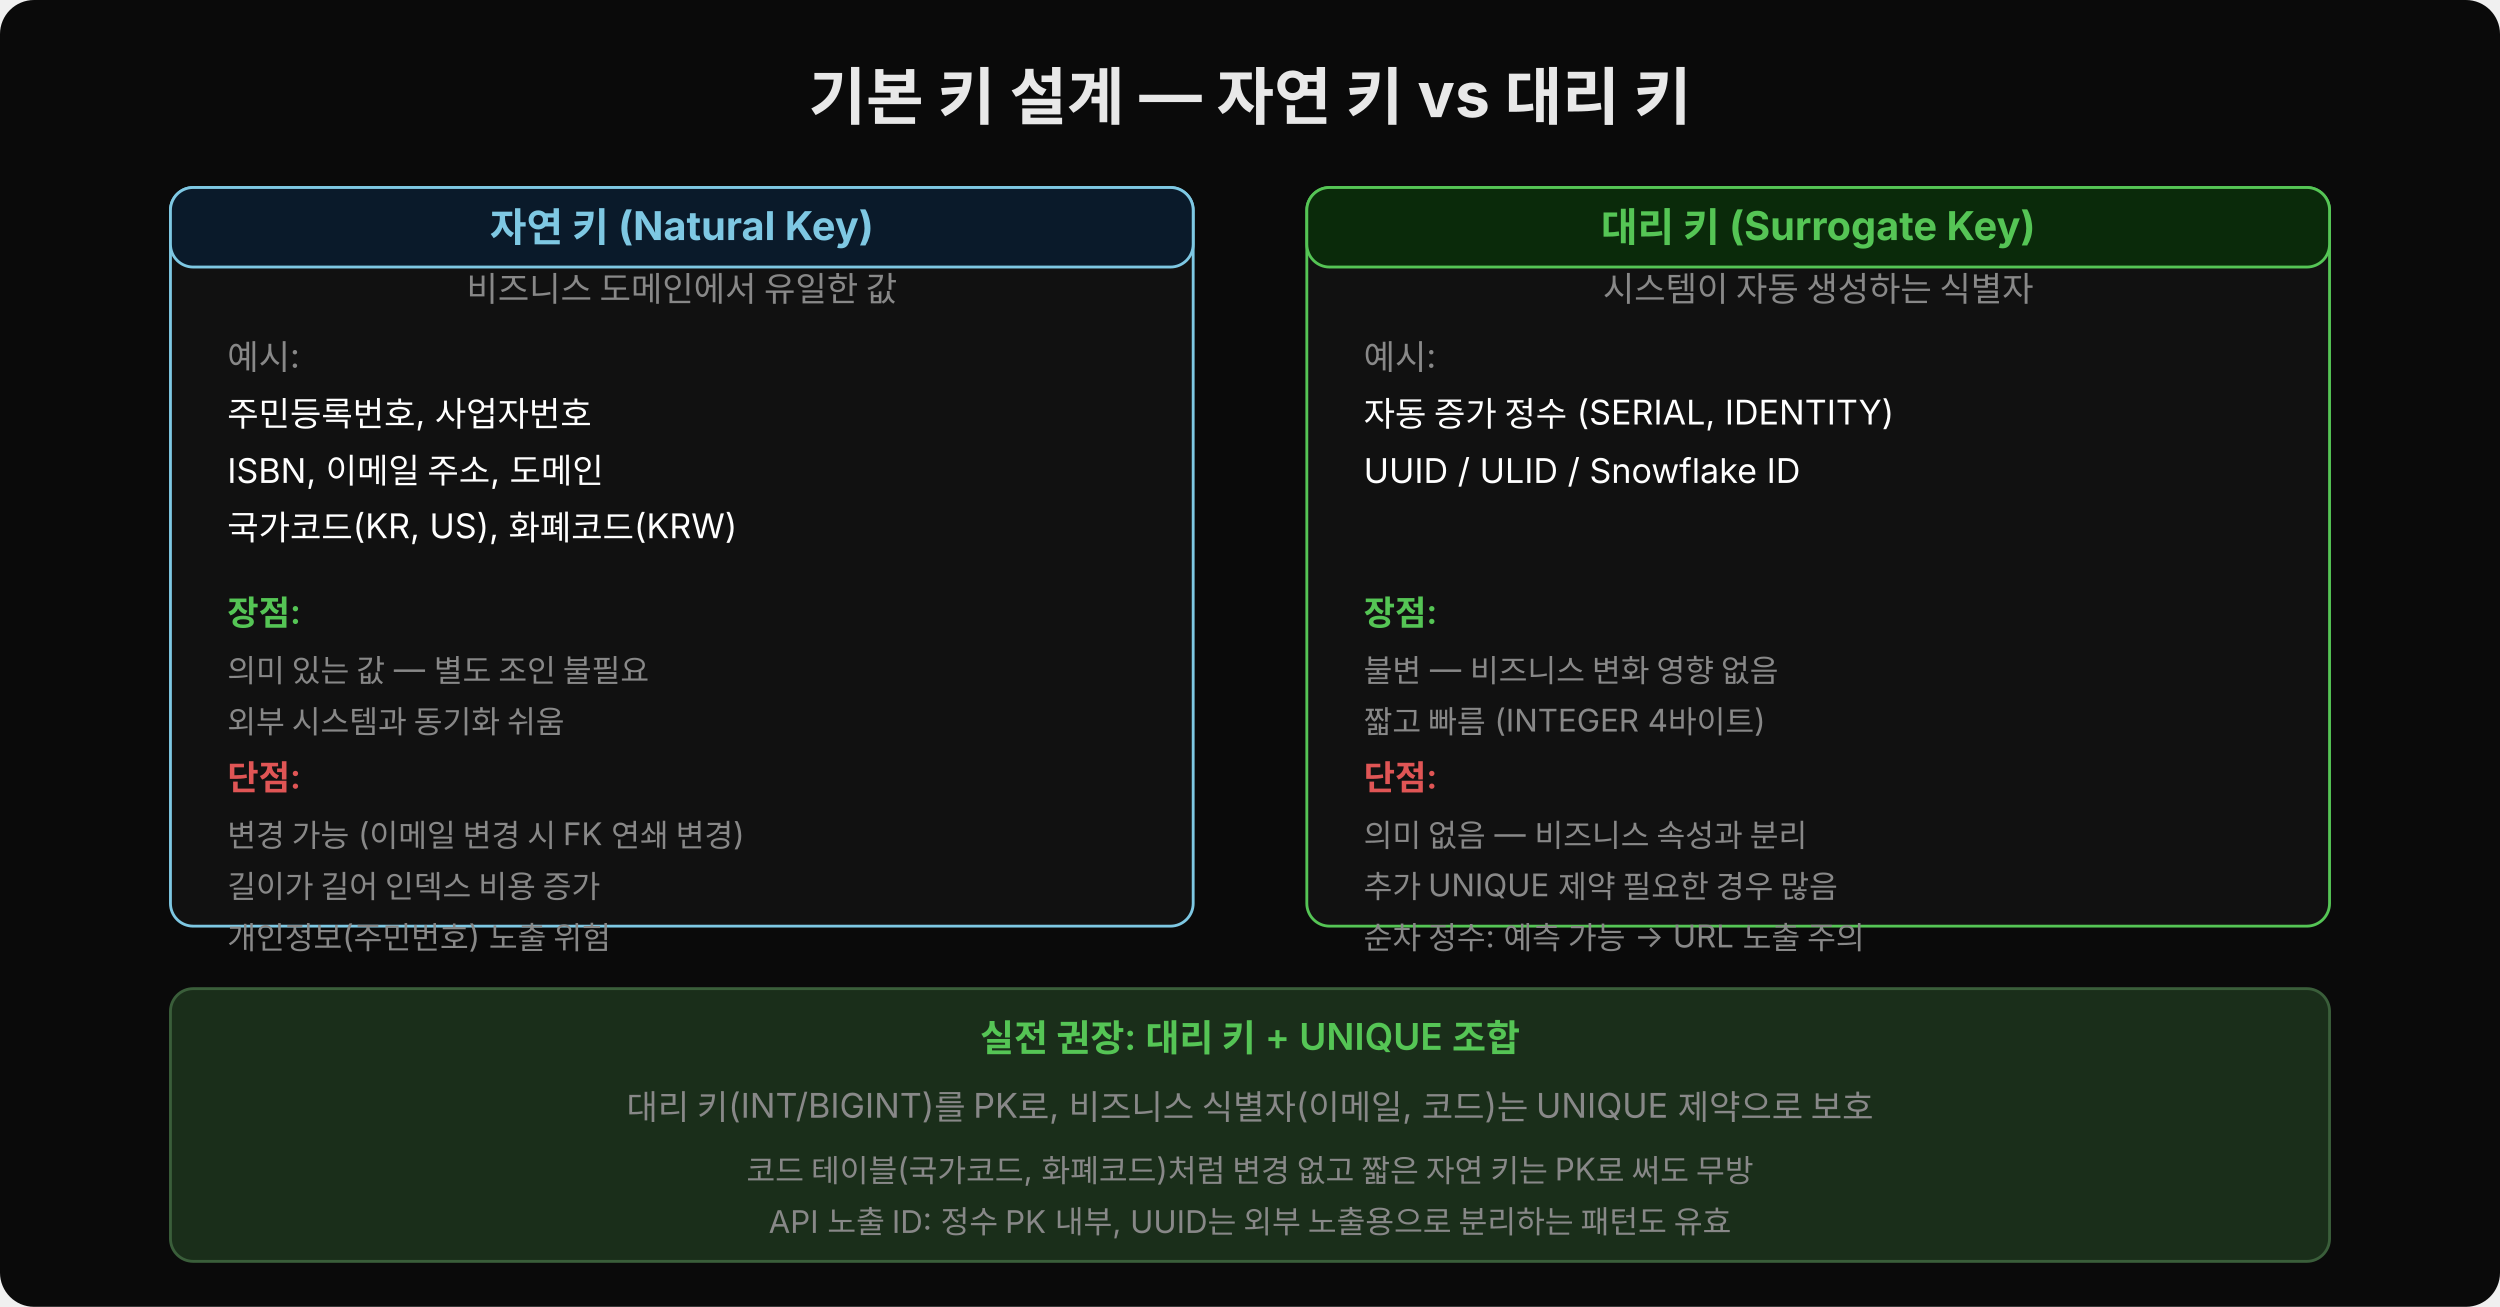
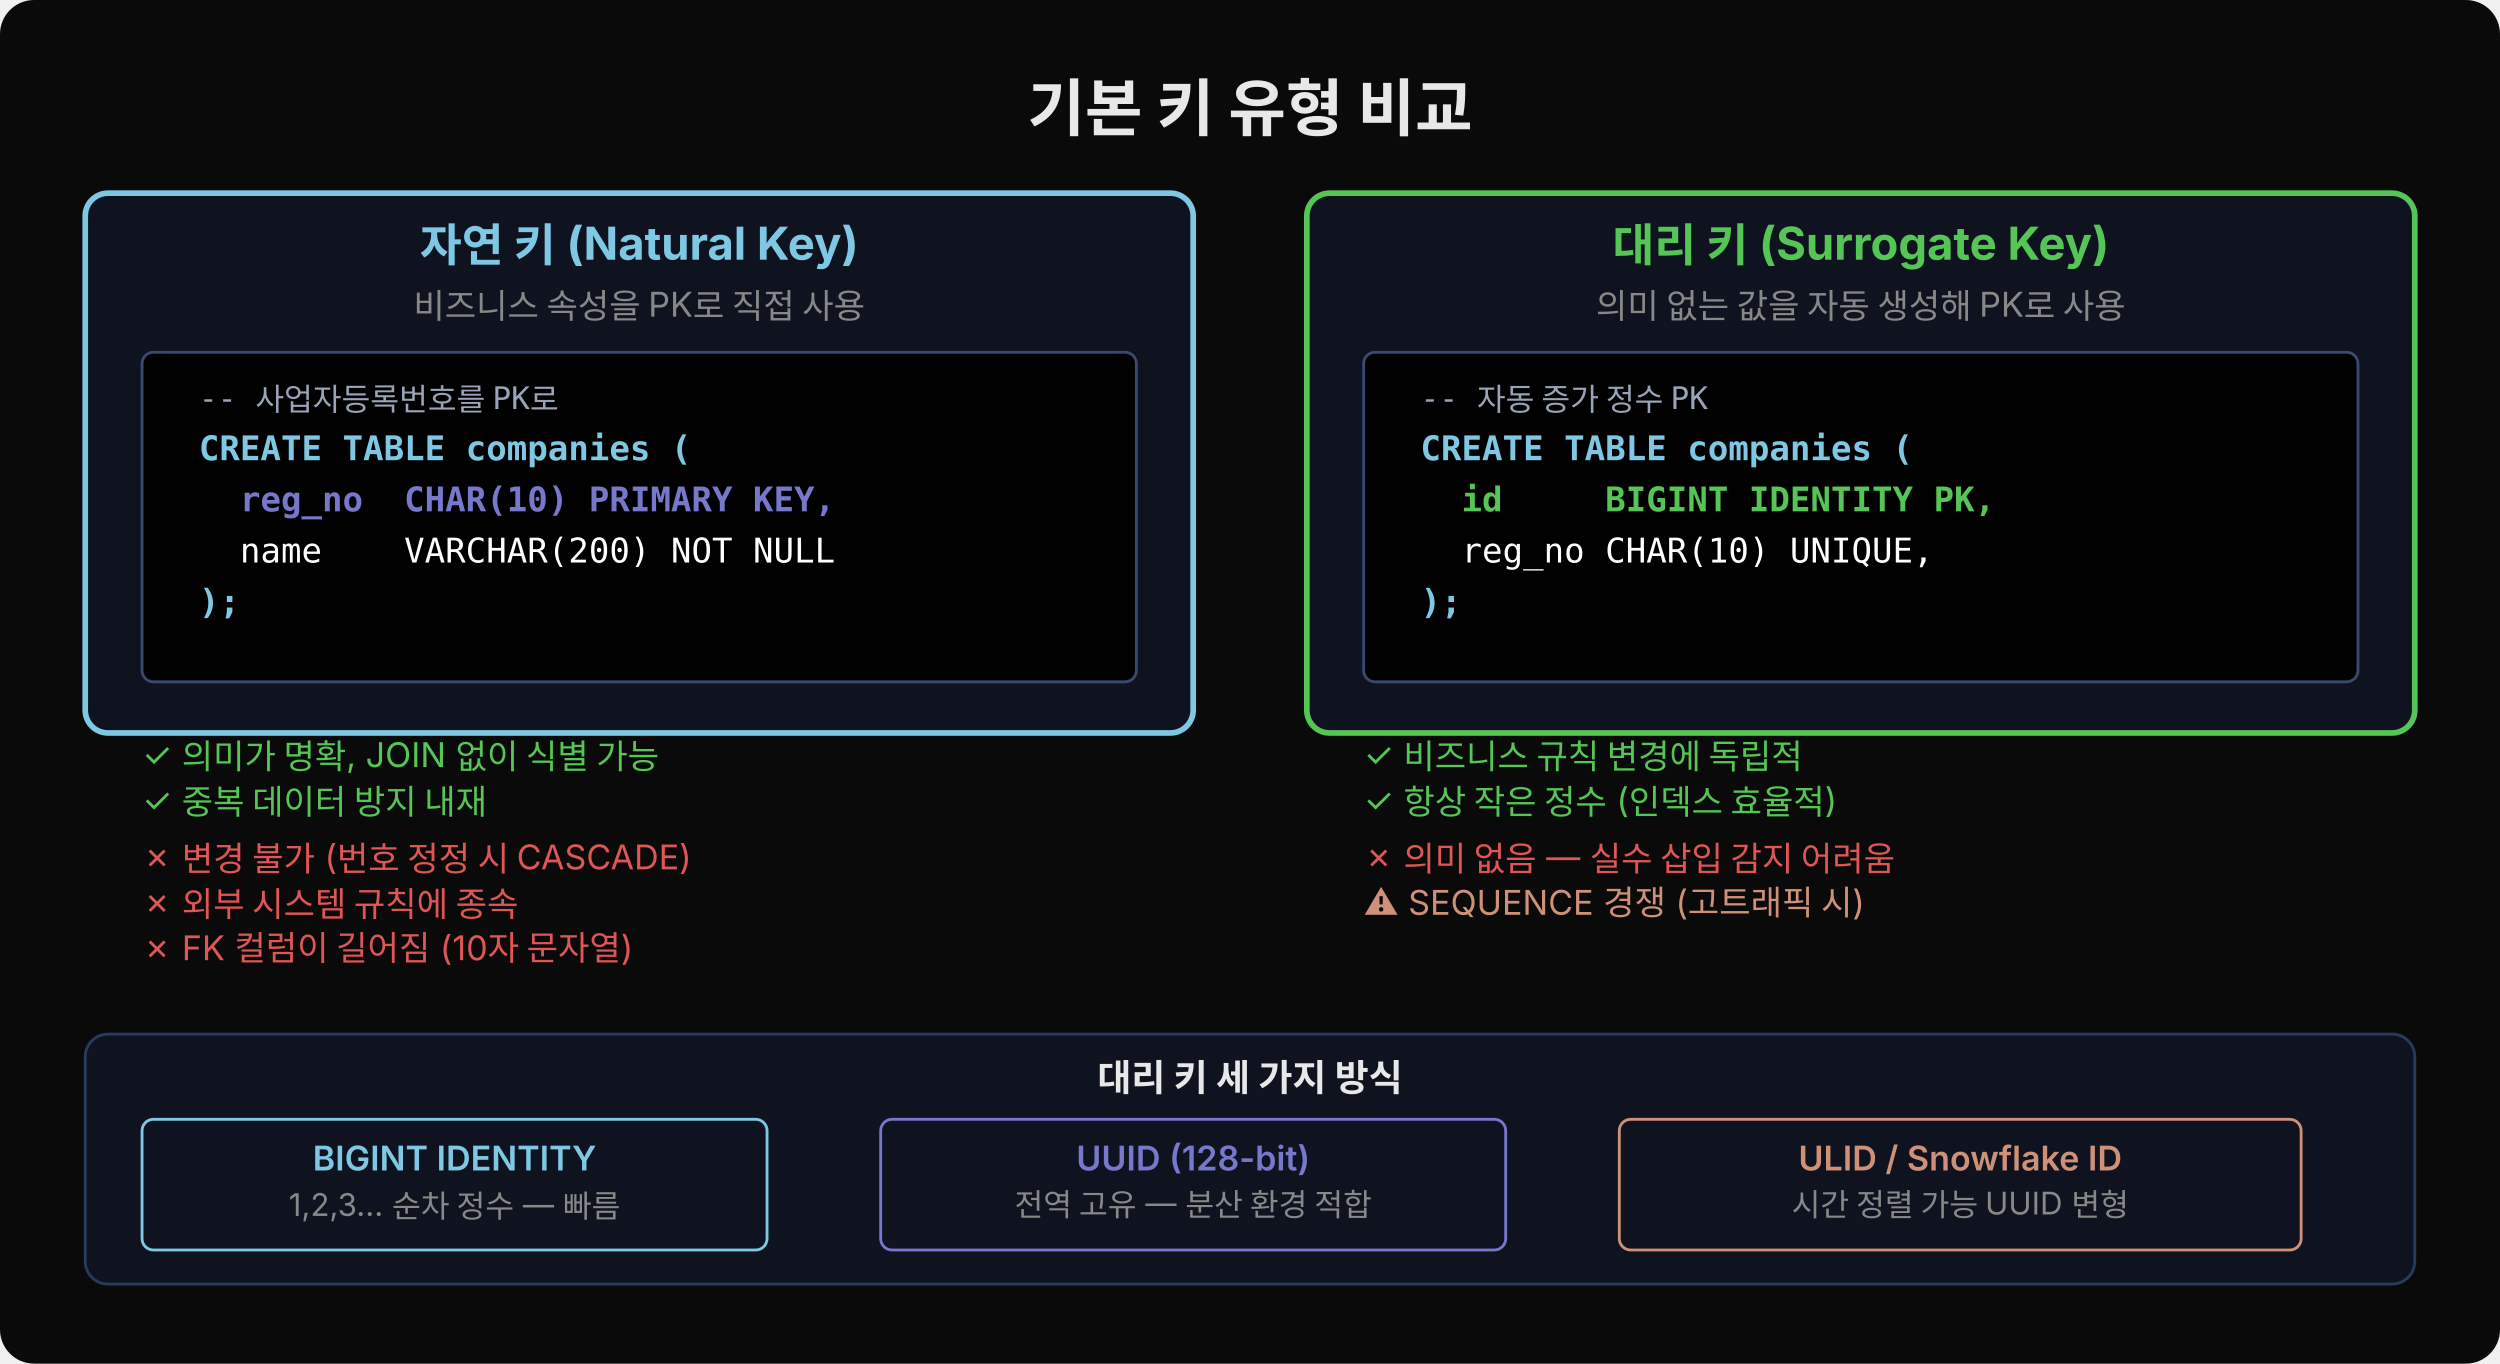
- <svg xmlns="http://www.w3.org/2000/svg" width="880" height="460" viewBox="0 0 880 460">
-   <rect width="880" height="460" fill="#0a0a0a" rx="12" />
-   <text x="440" y="42" text-anchor="middle" font-family="'Wanted Sans Variable','Wanted Sans',-apple-system,sans-serif" font-size="22" font-weight="700" fill="#e8e8e8">기본 키 설계 — 자연 키 vs 대리 키</text>
-   <rect x="60" y="66" width="360" height="260" rx="8" fill="#111" stroke="#7ec8e3" stroke-width="1" />
-   <rect x="60" y="66" width="360" height="28" rx="8" fill="#0a1a2a" stroke="#7ec8e3" stroke-width="1" />
-   <text x="240" y="85" text-anchor="middle" font-family="'Wanted Sans Variable','Wanted Sans',-apple-system,sans-serif" font-size="14" font-weight="700" fill="#7ec8e3">자연 키 (Natural Key)</text>
-   <text x="240" y="106" text-anchor="middle" font-family="'Wanted Sans Variable','Wanted Sans',-apple-system,sans-serif" font-size="12" fill="#888">비즈니스 도메인에서 유일한 값</text>
-   <text x="80" y="130" font-family="'Wanted Sans Variable','Wanted Sans',-apple-system,sans-serif" font-size="12" fill="#888">예시:</text>
-   <text x="80" y="150" font-family="'Wanted Sans Variable','Wanted Sans',-apple-system,sans-serif" font-size="12" fill="#ffffff">주민등록번호, 사업자번호</text>
-   <text x="80" y="170" font-family="'Wanted Sans Variable','Wanted Sans',-apple-system,sans-serif" font-size="12" fill="#ffffff">ISBN, 이메일 주소, 도메인</text>
-   <text x="80" y="190" font-family="'Wanted Sans Variable','Wanted Sans',-apple-system,sans-serif" font-size="12" fill="#ffffff">국가코드(KR, US), 화폐코드(KRW)</text>
-   <text x="80" y="220" font-family="'Wanted Sans Variable','Wanted Sans',-apple-system,sans-serif" font-size="12" font-weight="600" fill="#55c555">장점:</text>
-   <text x="80" y="240" font-family="'Wanted Sans Variable','Wanted Sans',-apple-system,sans-serif" font-size="11" fill="#888">의미 있는 값 — 별도 조인 불필요</text>
-   <text x="80" y="258" font-family="'Wanted Sans Variable','Wanted Sans',-apple-system,sans-serif" font-size="11" fill="#888">외부 시스템과 동기화 쉬움</text>
-   <text x="80" y="278" font-family="'Wanted Sans Variable','Wanted Sans',-apple-system,sans-serif" font-size="12" font-weight="600" fill="#e05555">단점:</text>
-   <text x="80" y="298" font-family="'Wanted Sans Variable','Wanted Sans',-apple-system,sans-serif" font-size="11" fill="#888">변경 가능 (이메일 변경 시 FK 연쇄 변경)</text>
-   <text x="80" y="316" font-family="'Wanted Sans Variable','Wanted Sans',-apple-system,sans-serif" font-size="11" fill="#888">길이가 길어 인덱스 비용 증가</text>
-   <text x="80" y="334" font-family="'Wanted Sans Variable','Wanted Sans',-apple-system,sans-serif" font-size="11" fill="#888">개인정보(주민번호) 노출 위험</text>
-   <rect x="460" y="66" width="360" height="260" rx="8" fill="#111" stroke="#55c555" stroke-width="1" />
-   <rect x="460" y="66" width="360" height="28" rx="8" fill="#0a2a0a" stroke="#55c555" stroke-width="1" />
-   <text x="640" y="85" text-anchor="middle" font-family="'Wanted Sans Variable','Wanted Sans',-apple-system,sans-serif" font-size="14" font-weight="700" fill="#55c555">대리 키 (Surrogate Key)</text>
-   <text x="640" y="106" text-anchor="middle" font-family="'Wanted Sans Variable','Wanted Sans',-apple-system,sans-serif" font-size="12" fill="#888">시스템이 자동 생성하는 식별자</text>
-   <text x="480" y="130" font-family="'Wanted Sans Variable','Wanted Sans',-apple-system,sans-serif" font-size="12" fill="#888">예시:</text>
-   <text x="480" y="150" font-family="'Wanted Sans Variable','Wanted Sans',-apple-system,sans-serif" font-size="12" fill="#ffffff">자동 증가 정수 (SERIAL, IDENTITY)</text>
-   <text x="480" y="170" font-family="'Wanted Sans Variable','Wanted Sans',-apple-system,sans-serif" font-size="12" fill="#ffffff">UUID / ULID / Snowflake ID</text>
-   <text x="480" y="220" font-family="'Wanted Sans Variable','Wanted Sans',-apple-system,sans-serif" font-size="12" font-weight="600" fill="#55c555">장점:</text>
-   <text x="480" y="240" font-family="'Wanted Sans Variable','Wanted Sans',-apple-system,sans-serif" font-size="11" fill="#888">불변 — 비즈니스 변화 영향 없음</text>
-   <text x="480" y="258" font-family="'Wanted Sans Variable','Wanted Sans',-apple-system,sans-serif" font-size="11" fill="#888">짧고 빠름 (INTEGER 4바이트)</text>
-   <text x="480" y="278" font-family="'Wanted Sans Variable','Wanted Sans',-apple-system,sans-serif" font-size="12" font-weight="600" fill="#e05555">단점:</text>
-   <text x="480" y="298" font-family="'Wanted Sans Variable','Wanted Sans',-apple-system,sans-serif" font-size="11" fill="#888">의미 없음 — 비즈니스 속성과 분리</text>
-   <text x="480" y="316" font-family="'Wanted Sans Variable','Wanted Sans',-apple-system,sans-serif" font-size="11" fill="#888">추가 UNIQUE 제약 필요한 경우 많음</text>
-   <text x="480" y="334" font-family="'Wanted Sans Variable','Wanted Sans',-apple-system,sans-serif" font-size="11" fill="#888">순차 정수: 예측 가능 → URL 노출 주의</text>
-   <rect x="60" y="348" width="760" height="96" rx="8" fill="#1a2e1a" stroke="#3a5e3a" stroke-width="1" />
-   <text x="440" y="370" text-anchor="middle" font-family="'Wanted Sans Variable','Wanted Sans',-apple-system,sans-serif" font-size="13" font-weight="600" fill="#55c555">실전 권장: 대리 키 + UNIQUE 조합</text>
-   <text x="440" y="394" text-anchor="middle" font-family="'Wanted Sans Variable','Wanted Sans',-apple-system,sans-serif" font-size="12" fill="#888">대리 키(INT/BIGINT)를 PK로, 비즈니스 식별자(이메일, 코드)는 UNIQUE 제약으로 보호</text>
-   <text x="440" y="416" text-anchor="middle" font-family="'Wanted Sans Variable','Wanted Sans',-apple-system,sans-serif" font-size="11" fill="#888">코드 테이블(국가코드, 화폐코드)처럼 변경 없고 짧은 자연 키는 PK로 써도 무방</text>
-   <text x="440" y="434" text-anchor="middle" font-family="'Wanted Sans Variable','Wanted Sans',-apple-system,sans-serif" font-size="11" fill="#888">API 노출 ID: 정수 PK 내부, UUID는 외부 노출용으로 분리하는 패턴도 유효</text>
+ <svg xmlns="http://www.w3.org/2000/svg" width="880" viewBox="0 0 880 480" font-family="'Wanted Sans Variable','Wanted Sans',-apple-system,sans-serif">
+   <rect width="880" height="480" fill="#0a0a0a" rx="12" />
+   <text x="440" y="46" text-anchor="middle" font-size="22" font-weight="700" fill="#e8e8e8">기본 키 유형 비교</text>
+   <rect x="30" y="68" width="390" height="190" fill="#0f1320" stroke="#7ec8e3" stroke-width="2" rx="8" />
+   <text x="225" y="92" text-anchor="middle" font-size="16" font-weight="700" fill="#7ec8e3">자연 키 (Natural Key)</text>
+   <text x="225" y="112" text-anchor="middle" font-size="12" fill="#888">비즈니스 속성을 PK로 직접 사용</text>
+   <rect x="50" y="124" width="350" height="116" fill="#000000" rx="4" stroke="#3a4a6e" stroke-width="1" />
+   <text x="70" y="144" font-size="11" fill="#9aa4b8" font-family="'JetBrains Mono','Menlo',monospace">-- 사업자등록번호를 PK로</text>
+   <text x="70" y="162" font-size="12" fill="#7ec8e3" font-weight="600" font-family="'JetBrains Mono','Menlo',monospace" xml:space="preserve">CREATE TABLE companies (</text>
+   <text x="70" y="180" font-size="12" fill="#7777cc" font-weight="600" font-family="'JetBrains Mono','Menlo',monospace" xml:space="preserve">  reg_no  CHAR(10) PRIMARY KEY,</text>
+   <text x="70" y="198" font-size="12" fill="#ffffff" font-family="'JetBrains Mono','Menlo',monospace" xml:space="preserve">  name    VARCHAR(200) NOT NULL</text>
+   <text x="70" y="216" font-size="12" fill="#7ec8e3" font-weight="600" font-family="'JetBrains Mono','Menlo',monospace" xml:space="preserve">);</text>
+   <text x="50" y="270" font-size="12" fill="#55c555">✓ 의미가 명확, JOIN 없이 식별 가능</text>
+   <text x="50" y="286" font-size="12" fill="#55c555">✓ 중복 데이터 방지 내재</text>
+   <text x="50" y="306" font-size="12" fill="#e05555">✗ 변경 불가 (번호 정정 시 CASCADE)</text>
+   <text x="50" y="322" font-size="12" fill="#e05555">✗ 외부 시스템 규칙에 종속</text>
+   <text x="50" y="338" font-size="12" fill="#e05555">✗ FK 컬럼이 길어짐 (10자 문자열)</text>
+   <rect x="460" y="68" width="390" height="190" fill="#0f1320" stroke="#55c555" stroke-width="2" rx="8" />
+   <text x="655" y="92" text-anchor="middle" font-size="16" font-weight="700" fill="#55c555">대리 키 (Surrogate Key)</text>
+   <text x="655" y="112" text-anchor="middle" font-size="12" fill="#888">의미 없는 값을 자동 생성해 PK로 사용</text>
+   <rect x="480" y="124" width="350" height="116" fill="#000000" rx="4" stroke="#3a4a6e" stroke-width="1" />
+   <text x="500" y="144" font-size="11" fill="#9aa4b8" font-family="'JetBrains Mono','Menlo',monospace">-- 자동 증가 정수 PK</text>
+   <text x="500" y="162" font-size="12" fill="#7ec8e3" font-weight="600" font-family="'JetBrains Mono','Menlo',monospace" xml:space="preserve">CREATE TABLE companies (</text>
+   <text x="500" y="180" font-size="12" fill="#55c555" font-weight="600" font-family="'JetBrains Mono','Menlo',monospace" xml:space="preserve">  id     BIGINT IDENTITY PK,</text>
+   <text x="500" y="198" font-size="12" fill="#ffffff" font-family="'JetBrains Mono','Menlo',monospace" xml:space="preserve">  reg_no CHAR(10) UNIQUE,</text>
+   <text x="500" y="216" font-size="12" fill="#7ec8e3" font-weight="600" font-family="'JetBrains Mono','Menlo',monospace" xml:space="preserve">);</text>
+   <text x="480" y="270" font-size="12" fill="#55c555">✓ 비즈니스 규칙 변경에 독립적</text>
+   <text x="480" y="286" font-size="12" fill="#55c555">✓ 항상 작은 정수 (인덱스 효율적)</text>
+   <text x="480" y="306" font-size="12" fill="#e05555">✗ 의미 없음 — 실수 삽입 감지 어려움</text>
+   <text x="480" y="322" font-size="12" fill="#ce9178">⚠ SEQUENCE 경쟁 (고트래픽 시)</text>
+   <rect x="30" y="364" width="820" height="88" fill="#0f1320" stroke="#2a3a5e" stroke-width="1" rx="8" />
+   <text x="440" y="384" text-anchor="middle" font-size="13" font-weight="600" fill="#e8e8e8">대리 키 세 가지 방식</text>
+   <rect x="50" y="394" width="220" height="46" fill="#0f1320" stroke="#7ec8e3" stroke-width="1" rx="4" />
+   <text x="160" y="412" text-anchor="middle" font-size="12" font-weight="600" fill="#7ec8e3">BIGINT IDENTITY</text>
+   <text x="160" y="428" text-anchor="middle" font-size="11" fill="#888">1,2,3... 순차 정수 — 빠름</text>
+   <rect x="310" y="394" width="220" height="46" fill="#0f1320" stroke="#7777cc" stroke-width="1" rx="4" />
+   <text x="420" y="412" text-anchor="middle" font-size="12" font-weight="600" fill="#7777cc">UUID (128-bit)</text>
+   <text x="420" y="428" text-anchor="middle" font-size="11" fill="#888">전역 고유 — 분산 환경 적합</text>
+   <rect x="570" y="394" width="240" height="46" fill="#0f1320" stroke="#ce9178" stroke-width="1" rx="4" />
+   <text x="690" y="412" text-anchor="middle" font-size="12" font-weight="600" fill="#ce9178">ULID / Snowflake ID</text>
+   <text x="690" y="428" text-anchor="middle" font-size="11" fill="#888">시간 정렬 가능 UUID 변형</text>
</svg>
